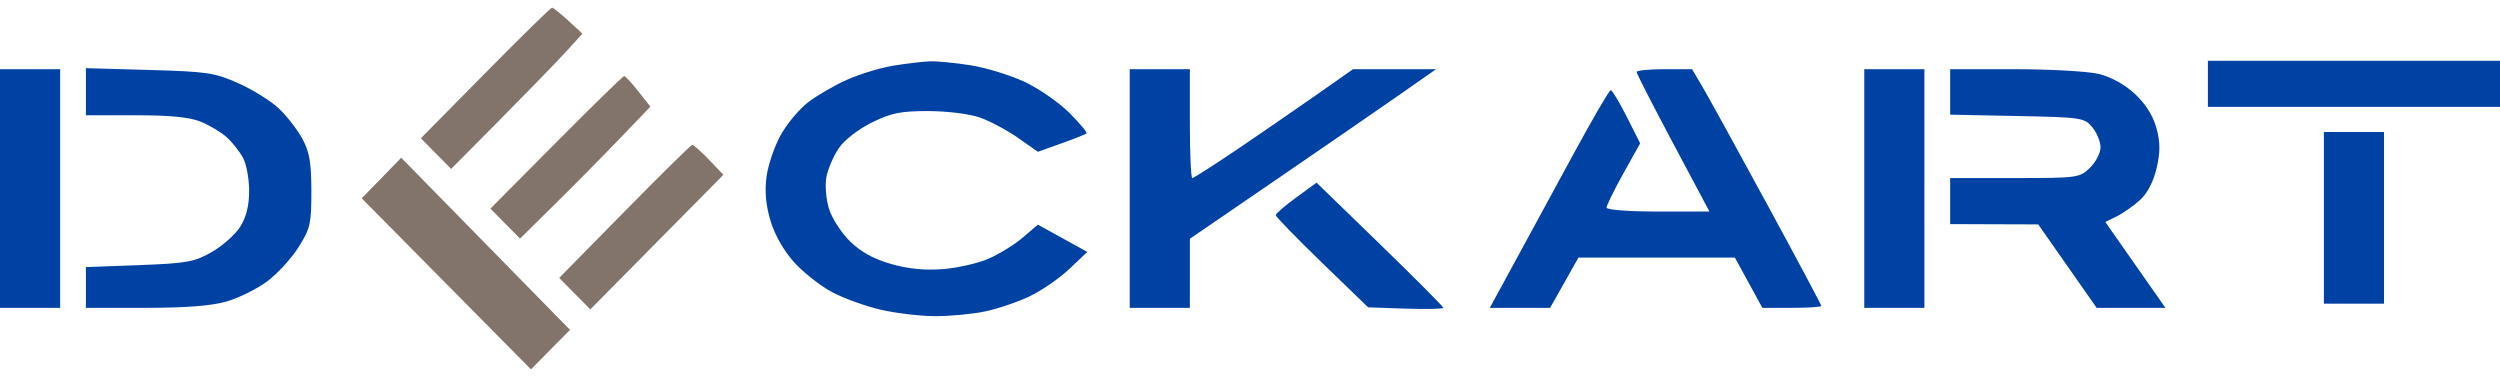
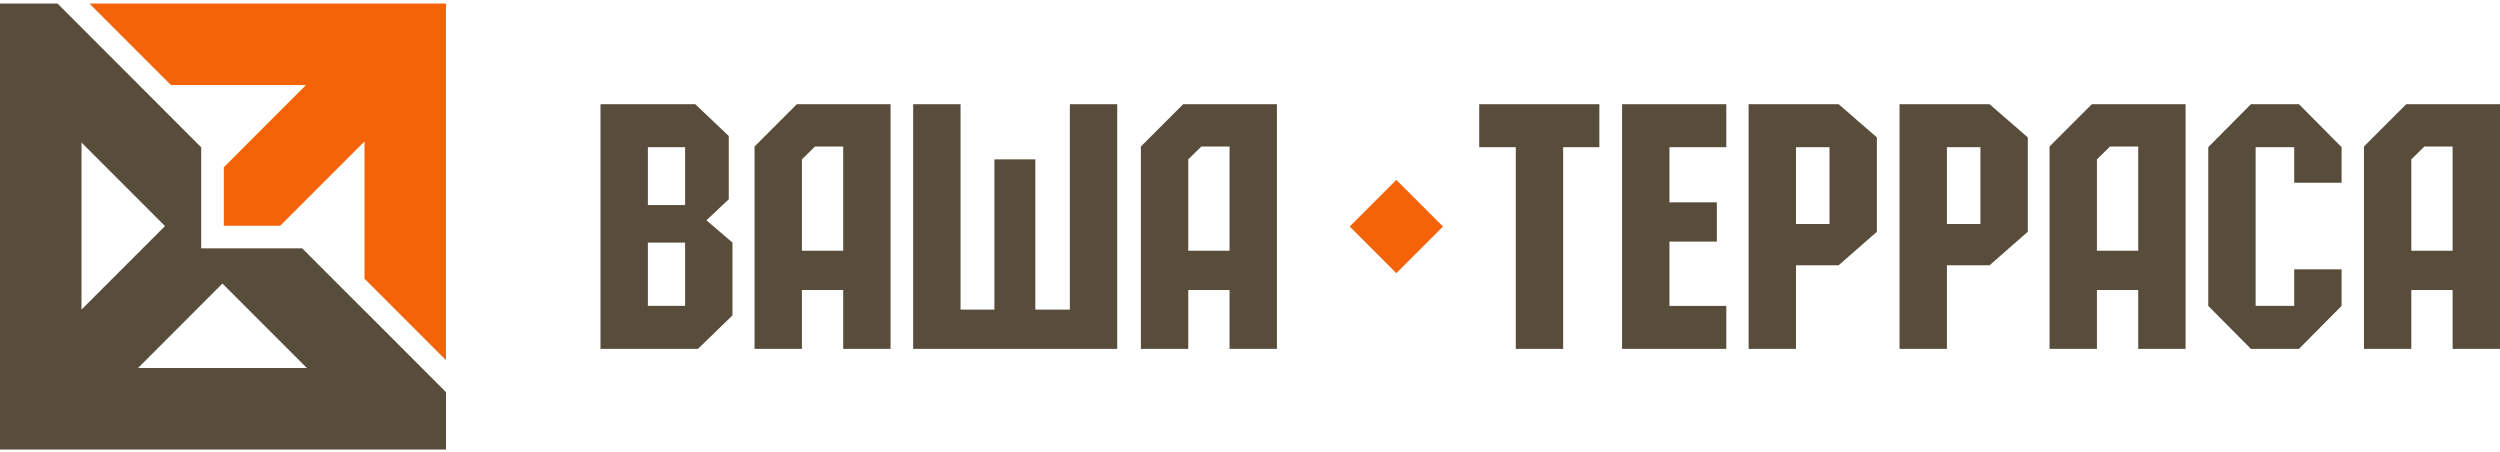
- <svg xmlns="http://www.w3.org/2000/svg" width="252" height="38" viewBox="0 0 252 38" fill="none">
-   <path fill-rule="evenodd" clip-rule="evenodd" d="M90.081 6.613C88.781 6.822 86.669 7.462 85.389 8.034C84.108 8.605 82.336 9.631 81.451 10.314C80.566 10.997 79.329 12.475 78.702 13.598C78.075 14.721 77.43 16.608 77.269 17.791C77.069 19.266 77.193 20.67 77.665 22.253C78.09 23.677 79.004 25.282 80.049 26.439C80.981 27.471 82.707 28.827 83.883 29.451C85.06 30.076 87.273 30.873 88.801 31.224C90.328 31.575 92.785 31.865 94.262 31.868C95.739 31.872 97.98 31.663 99.242 31.404C100.503 31.145 102.531 30.463 103.746 29.888C104.961 29.314 106.776 28.068 107.778 27.12L109.601 25.395L107.11 24.02L104.619 22.643L103.1 23.944C102.264 24.659 100.705 25.621 99.636 26.082C98.567 26.543 96.497 27.014 95.037 27.128C93.246 27.268 91.551 27.101 89.834 26.614C88.089 26.12 86.783 25.402 85.689 24.337C84.811 23.481 83.852 21.997 83.558 21.038C83.261 20.073 83.148 18.64 83.305 17.825C83.461 17.017 84.022 15.716 84.552 14.936C85.108 14.118 86.512 13.026 87.867 12.357C89.825 11.39 90.773 11.196 93.549 11.196C95.407 11.196 97.697 11.477 98.726 11.83C99.74 12.179 101.482 13.103 102.596 13.883L104.622 15.302L106.976 14.458C108.271 13.995 109.415 13.542 109.52 13.452C109.623 13.362 108.844 12.427 107.788 11.373C106.731 10.32 104.693 8.911 103.26 8.242C101.826 7.573 99.391 6.826 97.847 6.582C96.304 6.338 94.457 6.159 93.742 6.184C93.028 6.21 91.38 6.403 90.081 6.613ZM222.557 8.453V10.774H237.278H252V8.453V6.132H237.278H222.557V8.453ZM0 19.003V31.03H3.031H6.062V19.003V6.976H3.031H0V19.003ZM8.66 9.245V11.618H13.653C17.181 11.618 19.117 11.81 20.25 12.271C21.133 12.631 22.314 13.342 22.875 13.854C23.437 14.365 24.17 15.296 24.505 15.923C24.84 16.55 25.113 18.046 25.113 19.249C25.113 20.73 24.822 21.896 24.21 22.861C23.713 23.645 22.425 24.789 21.349 25.404C19.592 26.407 18.843 26.542 14.026 26.723L8.66 26.924V28.977V31.03H14.643C18.745 31.03 21.326 30.828 22.851 30.387C24.074 30.032 25.907 29.124 26.925 28.368C27.943 27.611 29.364 26.064 30.084 24.93C31.275 23.052 31.391 22.544 31.387 19.247C31.382 16.354 31.194 15.288 30.45 13.939C29.938 13.011 28.869 11.644 28.074 10.902C27.279 10.161 25.46 9.031 24.031 8.393C21.657 7.332 20.882 7.216 15.046 7.052L8.66 6.871V9.245ZM113.876 19.003V31.03H116.907H119.938L119.939 27.549L119.939 24.067L128.878 17.948C133.794 14.583 139.377 10.737 141.285 9.403L144.752 6.976H140.568H136.385L132.6 9.63C130.518 11.089 126.928 13.558 124.623 15.116C122.318 16.673 120.321 17.948 120.185 17.948C120.049 17.948 119.938 15.479 119.938 12.462V6.976H116.907H113.876V19.003ZM164.969 7.257C164.969 7.411 166.622 10.639 168.642 14.431L172.314 21.324H167.126C164.186 21.324 161.938 21.153 161.938 20.928C161.938 20.711 162.701 19.163 163.633 17.488L165.328 14.443L163.974 11.765C163.228 10.291 162.503 9.086 162.362 9.086C162.22 9.086 160.531 11.982 158.608 15.522C156.685 19.061 154 23.999 152.642 26.494L150.173 31.03H153.212H156.251L157.679 28.498L159.107 25.966H166.992H174.877L176.262 28.498L177.647 31.03H180.617C182.251 31.03 183.588 30.943 183.588 30.836C183.588 30.729 181.133 26.123 178.132 20.602C175.132 15.081 172.201 9.756 171.619 8.77L170.562 6.976H167.765C166.227 6.976 164.969 7.102 164.969 7.257ZM187.918 19.003V31.03H190.948H193.979V19.003V6.976H190.948H187.918V19.003ZM196.577 9.268V11.559L203.328 11.694C209.819 11.824 210.11 11.868 210.905 12.825C211.36 13.373 211.732 14.284 211.732 14.849C211.732 15.414 211.254 16.343 210.669 16.912C209.635 17.92 209.431 17.948 203.092 17.948H196.577V20.269V22.59L201.015 22.606L205.454 22.62L208.399 26.826L211.344 31.03H214.81H218.275L215.246 26.705L212.217 22.379L213.382 21.802C214.022 21.484 215.075 20.743 215.721 20.155C216.465 19.479 217.076 18.298 217.389 16.933C217.767 15.289 217.76 14.33 217.361 12.882C217.024 11.661 216.254 10.443 215.2 9.465C214.199 8.536 212.793 7.756 211.589 7.46C210.504 7.194 206.683 6.976 203.097 6.976H196.577V9.268ZM234.247 21.957V30.608H237.278H240.309V21.957V13.306H237.278H234.247V21.957ZM130.655 19.909C129.523 20.731 128.598 21.533 128.598 21.689C128.598 21.844 130.692 23.999 133.253 26.476L137.907 30.981L141.697 31.111C143.781 31.183 145.486 31.144 145.485 31.025C145.485 30.907 142.611 28.02 139.098 24.61L132.711 18.412L130.655 19.909Z" fill="#0042A4" />
-   <path d="M42.423 13.938L48.928 7.348C52.506 3.723 55.532 0.763 55.652 0.77C55.772 0.777 56.51 1.371 57.291 2.089L58.711 3.395L57.055 5.207C56.145 6.203 53.167 9.27 50.438 12.022L45.476 17.027L43.95 15.482L42.423 13.938Z" fill="#82746A" />
-   <path d="M49.433 21.029L56.067 14.351C59.715 10.678 62.796 7.671 62.913 7.669C63.031 7.667 63.674 8.359 64.343 9.208L65.559 10.749L62.587 13.848C60.953 15.553 57.996 18.546 56.017 20.499L52.42 24.05L50.927 22.54L49.433 21.029Z" fill="#82746A" />
-   <path d="M56.367 28.014L62.949 21.323C66.568 17.644 69.636 14.62 69.766 14.603C69.896 14.587 70.659 15.258 71.461 16.095L72.919 17.618L66.212 24.402L59.504 31.186L57.936 29.6L56.367 28.014Z" fill="#82746A" />
-   <path d="M36.46 19.989L38.451 17.945L40.442 15.9L48.95 24.574L57.457 33.249L55.489 35.239L53.521 37.23L44.991 28.609L36.46 19.989Z" fill="#82746A" />
+ <svg xmlns="http://www.w3.org/2000/svg" width="277" height="50" viewBox="0 0 277 50" fill="none">
+   <path d="M261.926 38.655V16.233L266.613 11.546H276.999V38.655H271.749V32.131H267.175V38.655H261.926ZM267.175 17.658V27.781H271.749V16.233H268.625L267.175 17.658Z" fill="#584C3B" />
+   <path d="M227.09 38.655V16.233L231.777 11.546H242.163V38.655H236.914V32.131H232.339V38.655H227.09ZM232.339 17.658V27.781H236.914V16.233H233.789L232.339 17.658Z" fill="#584C3B" />
+   <path d="M215.718 38.655H210.469V11.546H220.442L224.679 15.22V25.681L220.442 29.393H215.718V38.655ZM215.718 24.819H219.43V16.308H215.718V24.819Z" fill="#584C3B" />
+   <path d="M198.995 38.655H193.746V11.546H203.72L207.957 15.22V25.681L203.72 29.393H198.995V38.655ZM198.995 24.819H202.707V16.308H198.995V24.819Z" fill="#584C3B" />
+   <path d="M126.41 38.655V16.233L131.097 11.546H141.483V38.655H136.234V32.131H131.659V38.655H126.41ZM131.659 17.658V27.781H136.234V16.233H133.109L131.659 17.658Z" fill="#584C3B" />
+   <path d="M83.602 38.655V16.233L88.288 11.546H98.674V38.655H93.425V32.131H88.851V38.655H83.602ZM88.851 17.658V27.781H93.425V16.233H90.301L88.851 17.658Z" fill="#584C3B" />
+   <path d="M77.334 38.655H66.535V11.546H77.034L80.746 15.07V22.082L78.271 24.407L81.158 26.881V34.943L77.334 38.655ZM71.784 22.719H75.909V16.308H71.784V22.719ZM71.784 26.881V33.893H75.909V26.881H71.784Z" fill="#584C3B" />
+   <path d="M33.48 27.516L40.386 34.424V34.415L49.415 43.448V49.808H0V0.393H6.375L15.402 9.422H15.393L22.291 16.324V27.516H33.48ZM24.648 31.416L15.29 40.778H34.006L24.648 31.416ZM9.03 34.305L18.282 25.049L9.03 15.793V34.305Z" fill="#584C3B" />
+   <path d="M49.414 39.91L40.384 30.877V15.674L31.053 25.008H24.798V18.529L33.902 9.422H18.937L9.91 0.393H49.414V39.91Z" fill="#F56308" />
+   <path d="M249.4 11.546H254.724L259.449 16.308V20.245H254.199V16.308H249.925V33.893H254.199V29.843H259.449V33.893L254.724 38.655H249.4L244.676 33.893V16.308L249.4 11.546Z" fill="#584C3B" />
+   <path d="M191.275 38.655H179.727V11.546H191.275V16.308H184.976V22.419H190.225V26.769H184.976V33.893H191.275V38.655Z" fill="#584C3B" />
+   <path d="M173.197 38.655H167.948V16.308H163.898V11.546H177.209V16.308H173.197V38.655Z" fill="#584C3B" />
+   <path d="M101.18 11.546H106.429V34.305H110.178V17.658H114.715V34.305H118.54V11.546H123.789V38.655H101.18V11.546Z" fill="#584C3B" />
+   <path d="M154.715 19.932L149.547 25.1L154.715 30.268L159.883 25.1L154.715 19.932Z" fill="#F56308" />
</svg>
